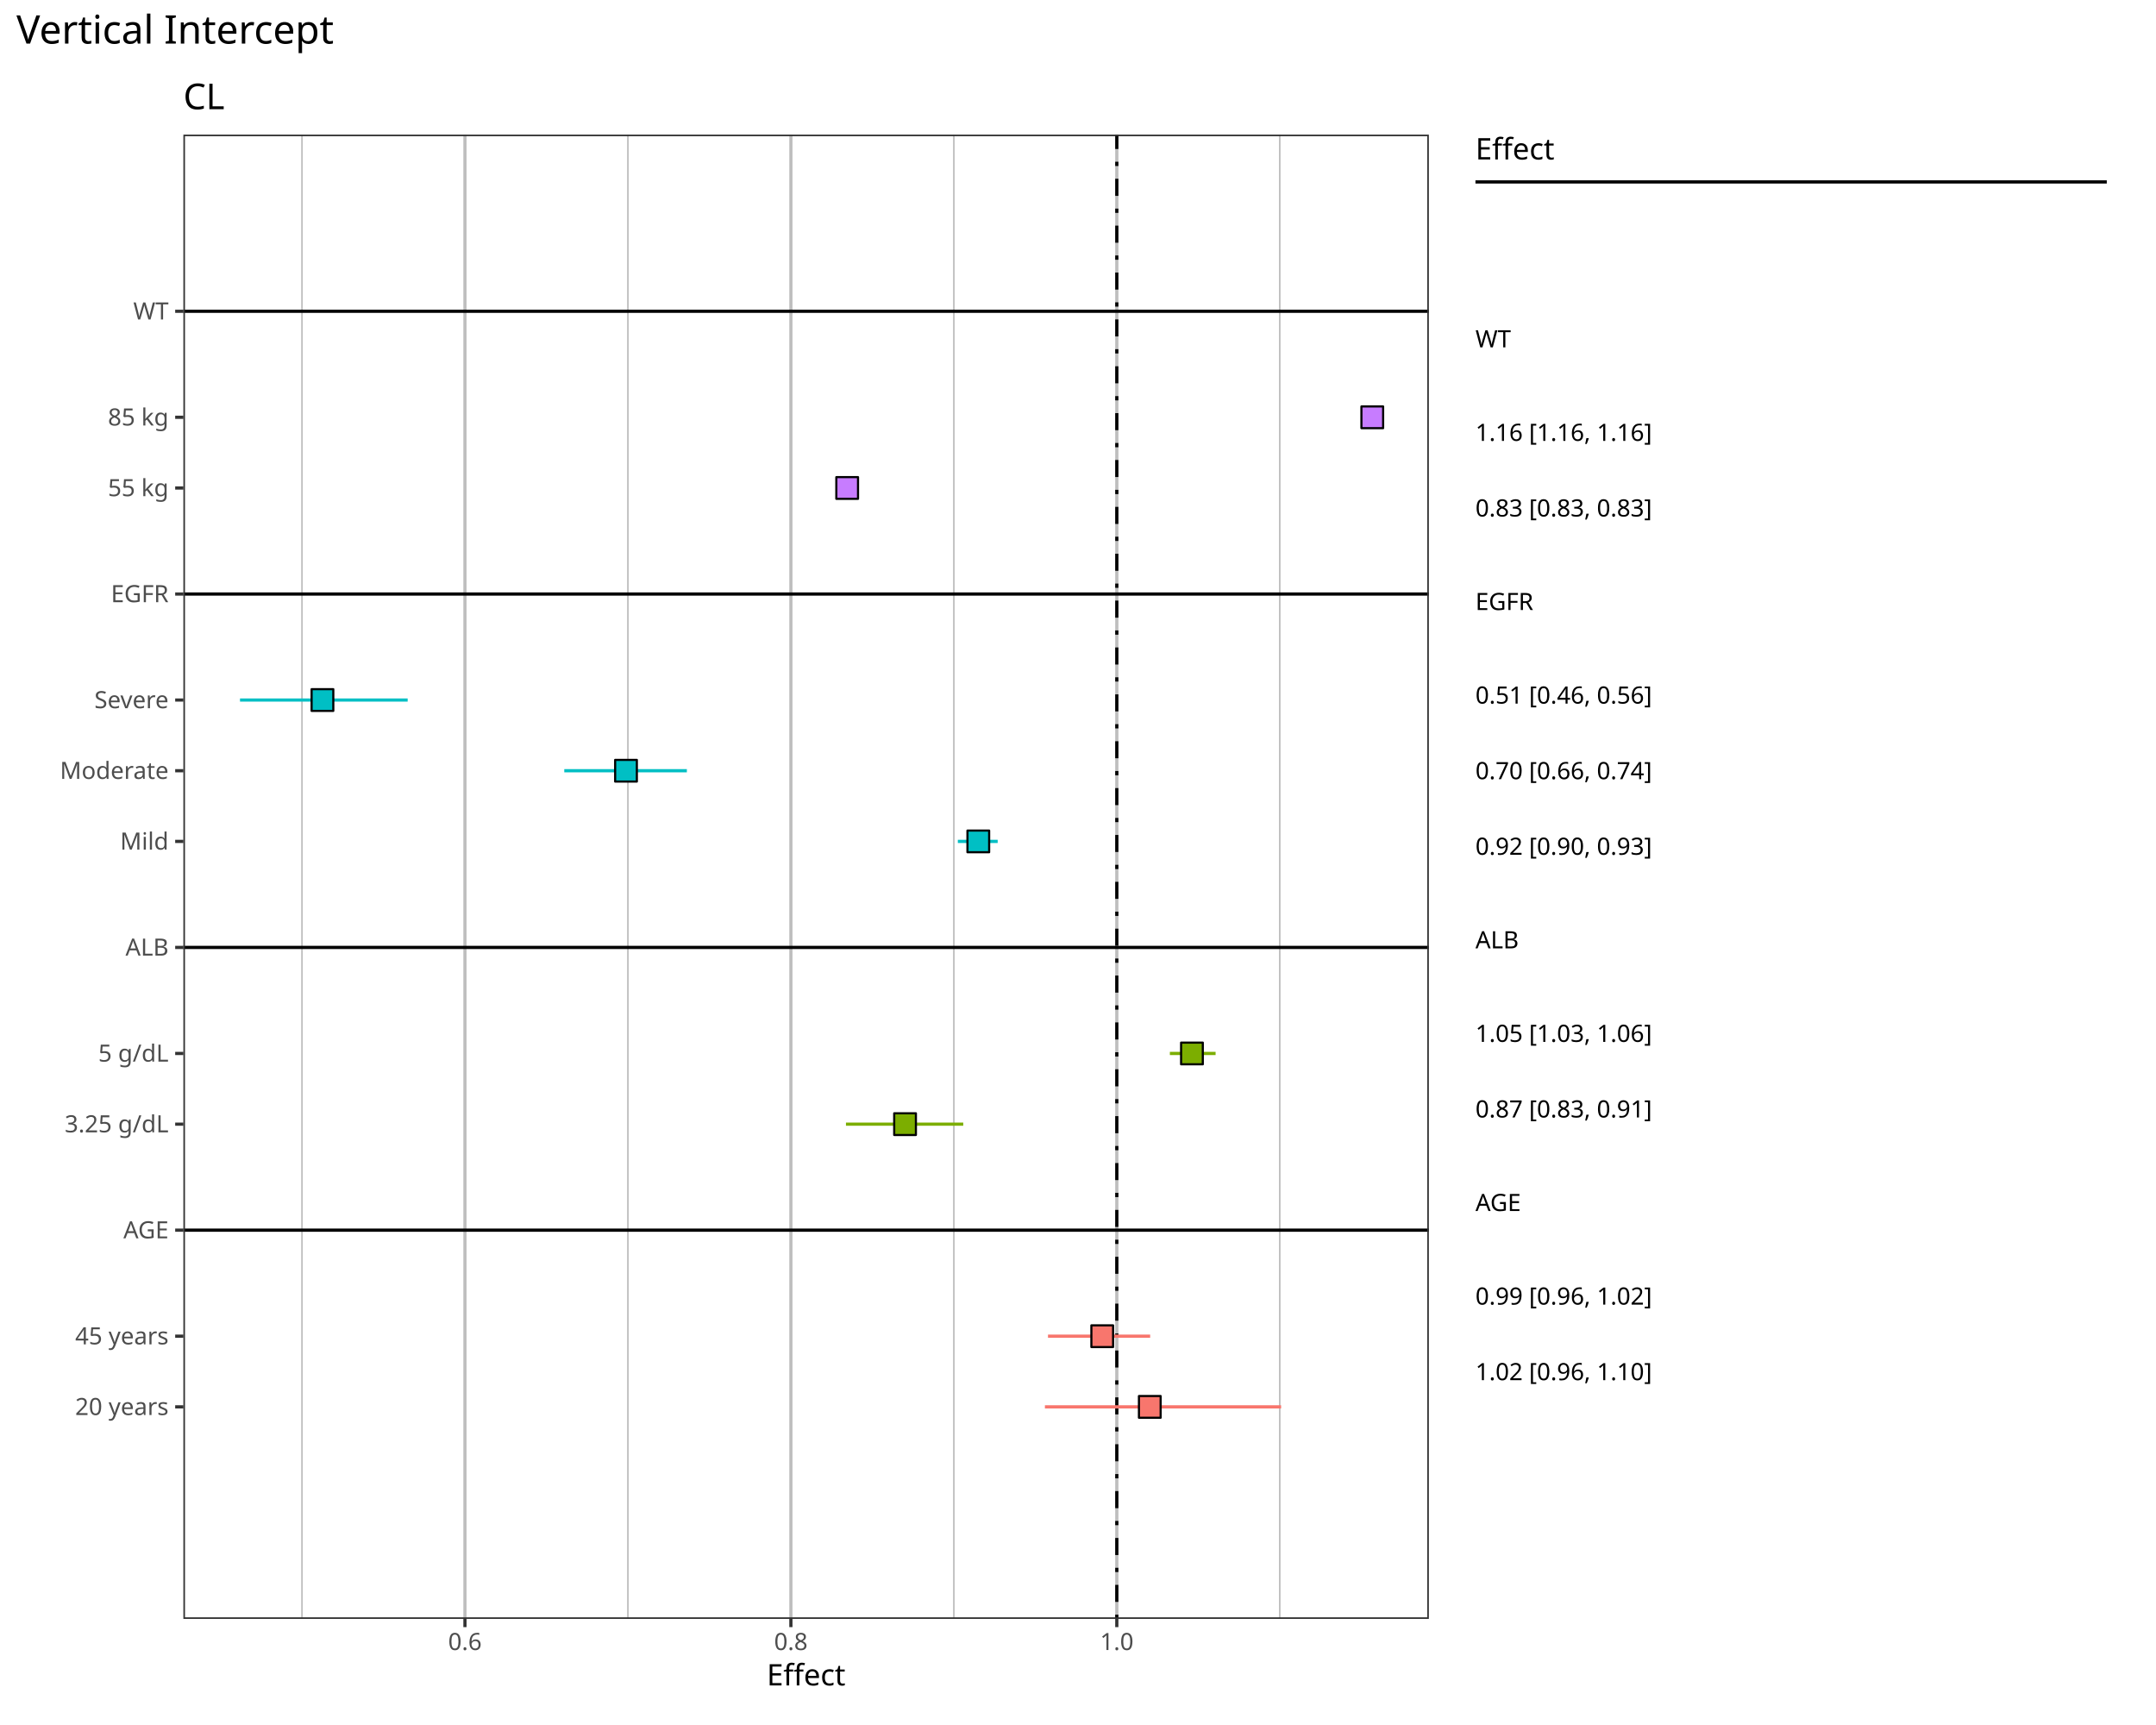
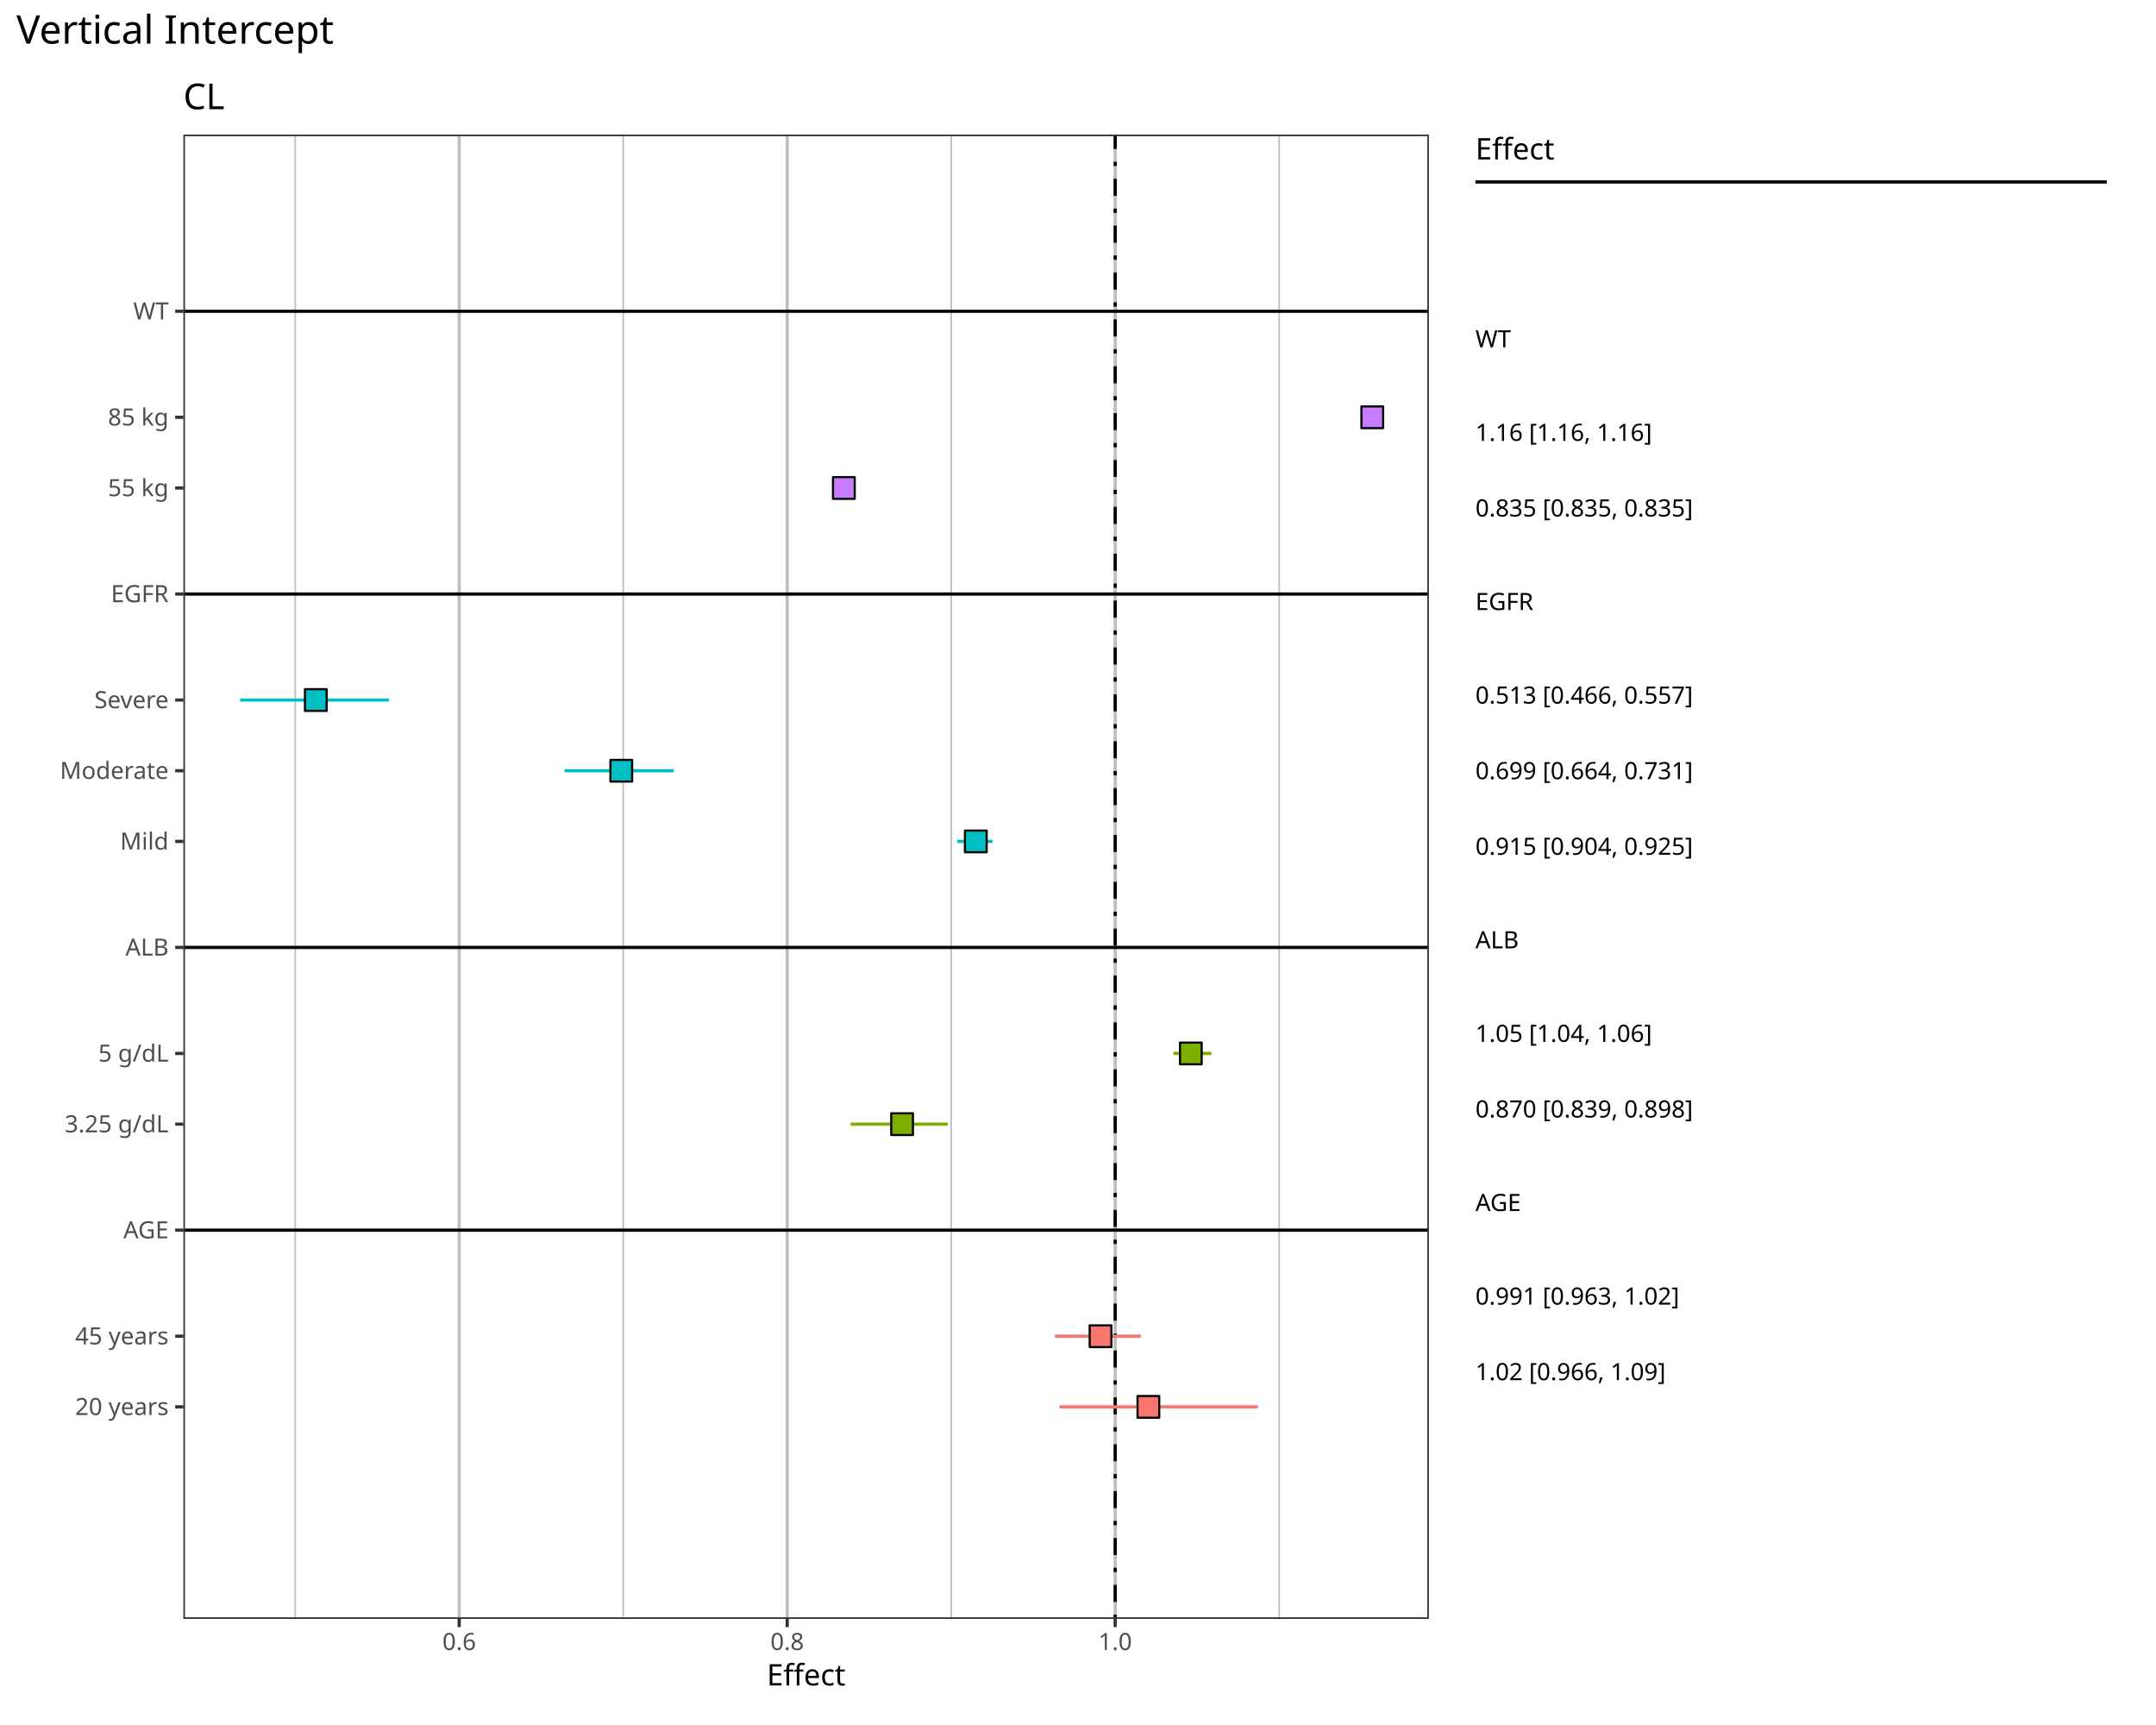
<svg xmlns="http://www.w3.org/2000/svg" class="svglite" data-engine-version="2.0" width="720.00pt" height="576.00pt" viewBox="0 0 720.00 576.00">
  <defs>
    <style type="text/css">
    .svglite line, .svglite polyline, .svglite polygon, .svglite path, .svglite rect, .svglite circle {
      fill: none;
      stroke: #000000;
      stroke-linecap: round;
      stroke-linejoin: round;
      stroke-miterlimit: 10.00;
    }
  </style>
  </defs>
  <rect width="100%" height="100%" style="stroke: none; fill: #FFFFFF;" />
  <defs>
    <clipPath id="cpMC4wMHw3MjAuMDB8MC4wMHw1NzYuMDA=">
      <rect x="0.00" y="0.00" width="720.00" height="576.00" />
    </clipPath>
  </defs>
  <g clip-path="url(#cpMC4wMHw3MjAuMDB8MC4wMHw1NzYuMDA=)">
    <rect x="0.00" y="0.00" width="720.00" height="576.00" style="stroke-width: 1.07; stroke: #FFFFFF; fill: #FFFFFF;" />
  </g>
  <defs>
    <clipPath id="cpNS40OHw3MTQuNTJ8MjIuNzh8NTcwLjUy">
      <rect x="5.48" y="22.78" width="709.04" height="547.74" />
    </clipPath>
  </defs>
  <g clip-path="url(#cpNS40OHw3MTQuNTJ8MjIuNzh8NTcwLjUy)">
</g>
  <g clip-path="url(#cpMC4wMHw3MjAuMDB8MC4wMHw1NzYuMDA=)">
</g>
  <defs>
    <clipPath id="cpNS40OHw0NzguMTd8MjIuNzh8NTcwLjUy">
      <rect x="5.48" y="22.78" width="472.69" height="547.74" />
    </clipPath>
  </defs>
  <g clip-path="url(#cpNS40OHw0NzguMTd8MjIuNzh8NTcwLjUy)">
    <rect x="5.48" y="22.78" width="472.69" height="547.74" style="stroke-width: 1.07; stroke: #FFFFFF; fill: #FFFFFF;" />
  </g>
  <g clip-path="url(#cpMC4wMHw3MjAuMDB8MC4wMHw1NzYuMDA=)">
</g>
  <defs>
    <clipPath id="cpNjEuMjR8NDc3LjE4fDQ0Ljk0fDU0MC41OA==">
      <rect x="61.24" y="44.94" width="415.93" height="495.64" />
    </clipPath>
  </defs>
  <g clip-path="url(#cpNjEuMjR8NDc3LjE4fDQ0Ljk0fDU0MC41OA==)">
    <rect x="61.24" y="44.94" width="415.93" height="495.64" style="stroke-width: 1.07; stroke: none; fill: #FFFFFF;" />
-     <polyline points="100.85,540.58 100.85,44.94 " style="stroke-width: 0.53; stroke: #BEBEBE; stroke-linecap: butt;" />
-     <polyline points="209.69,540.58 209.69,44.94 " style="stroke-width: 0.53; stroke: #BEBEBE; stroke-linecap: butt;" />
-     <polyline points="318.54,540.58 318.54,44.94 " style="stroke-width: 0.53; stroke: #BEBEBE; stroke-linecap: butt;" />
-     <polyline points="427.38,540.58 427.38,44.94 " style="stroke-width: 0.53; stroke: #BEBEBE; stroke-linecap: butt;" />
-     <polyline points="155.27,540.58 155.27,44.94 " style="stroke-width: 1.07; stroke: #BEBEBE; stroke-linecap: butt;" />
-     <polyline points="264.12,540.58 264.12,44.94 " style="stroke-width: 1.07; stroke: #BEBEBE; stroke-linecap: butt;" />
-     <polyline points="372.96,540.58 372.96,44.94 " style="stroke-width: 1.07; stroke: #BEBEBE; stroke-linecap: butt;" />
-     <line x1="372.96" y1="540.58" x2="372.96" y2="44.94" style="stroke-width: 1.07; stroke-dasharray: 1.42,4.27,5.69,4.27; stroke-linecap: butt;" />
-     <polyline points="427.83,469.77 427.83,469.77 " style="stroke-width: 1.07; stroke: #F8766D; stroke-linecap: butt;" />
-     <polyline points="427.83,469.77 348.95,469.77 " style="stroke-width: 1.07; stroke: #F8766D; stroke-linecap: butt;" />
-     <polyline points="348.95,469.77 348.95,469.77 " style="stroke-width: 1.07; stroke: #F8766D; stroke-linecap: butt;" />
-     <polyline points="384.10,446.17 384.10,446.17 " style="stroke-width: 1.07; stroke: #F8766D; stroke-linecap: butt;" />
-     <polyline points="384.10,446.17 349.98,446.17 " style="stroke-width: 1.07; stroke: #F8766D; stroke-linecap: butt;" />
-     <polyline points="349.98,446.17 349.98,446.17 " style="stroke-width: 1.07; stroke: #F8766D; stroke-linecap: butt;" />
-     <polyline points="321.68,375.37 321.68,375.37 " style="stroke-width: 1.07; stroke: #7CAE00; stroke-linecap: butt;" />
-     <polyline points="321.68,375.37 282.51,375.37 " style="stroke-width: 1.07; stroke: #7CAE00; stroke-linecap: butt;" />
-     <polyline points="282.51,375.37 282.51,375.37 " style="stroke-width: 1.07; stroke: #7CAE00; stroke-linecap: butt;" />
-     <polyline points="405.95,351.76 405.95,351.76 " style="stroke-width: 1.07; stroke: #7CAE00; stroke-linecap: butt;" />
-     <polyline points="405.95,351.76 390.68,351.76 " style="stroke-width: 1.07; stroke: #7CAE00; stroke-linecap: butt;" />
-     <polyline points="390.68,351.76 390.68,351.76 " style="stroke-width: 1.07; stroke: #7CAE00; stroke-linecap: butt;" />
-     <polyline points="333.18,280.96 333.18,280.96 " style="stroke-width: 1.07; stroke: #00BFC4; stroke-linecap: butt;" />
-     <polyline points="333.18,280.96 319.87,280.96 " style="stroke-width: 1.07; stroke: #00BFC4; stroke-linecap: butt;" />
-     <polyline points="319.87,280.96 319.87,280.96 " style="stroke-width: 1.07; stroke: #00BFC4; stroke-linecap: butt;" />
-     <polyline points="229.38,257.35 229.38,257.35 " style="stroke-width: 1.07; stroke: #00BFC4; stroke-linecap: butt;" />
-     <polyline points="229.38,257.35 188.44,257.35 " style="stroke-width: 1.07; stroke: #00BFC4; stroke-linecap: butt;" />
-     <polyline points="188.44,257.35 188.44,257.35 " style="stroke-width: 1.07; stroke: #00BFC4; stroke-linecap: butt;" />
-     <polyline points="136.14,233.75 136.14,233.75 " style="stroke-width: 1.07; stroke: #00BFC4; stroke-linecap: butt;" />
-     <polyline points="136.14,233.75 80.15,233.75 " style="stroke-width: 1.07; stroke: #00BFC4; stroke-linecap: butt;" />
+     <polyline points="98.59,540.58 98.59,44.94 " style="stroke-width: 0.53; stroke: #BEBEBE; stroke-linecap: butt;" />
+     <polyline points="208.12,540.58 208.12,44.94 " style="stroke-width: 0.53; stroke: #BEBEBE; stroke-linecap: butt;" />
+     <polyline points="317.66,540.58 317.66,44.94 " style="stroke-width: 0.53; stroke: #BEBEBE; stroke-linecap: butt;" />
+     <polyline points="427.19,540.58 427.19,44.94 " style="stroke-width: 0.53; stroke: #BEBEBE; stroke-linecap: butt;" />
+     <polyline points="153.35,540.58 153.35,44.94 " style="stroke-width: 1.07; stroke: #BEBEBE; stroke-linecap: butt;" />
+     <polyline points="262.89,540.58 262.89,44.94 " style="stroke-width: 1.07; stroke: #BEBEBE; stroke-linecap: butt;" />
+     <polyline points="372.42,540.58 372.42,44.94 " style="stroke-width: 1.07; stroke: #BEBEBE; stroke-linecap: butt;" />
+     <line x1="372.42" y1="540.58" x2="372.42" y2="44.94" style="stroke-width: 1.07; stroke-dasharray: 1.42,4.27,5.69,4.27; stroke-linecap: butt;" />
+     <polyline points="420.05,469.77 420.05,469.77 " style="stroke-width: 1.07; stroke: #F8766D; stroke-linecap: butt;" />
+     <polyline points="420.05,469.77 353.82,469.77 " style="stroke-width: 1.07; stroke: #F8766D; stroke-linecap: butt;" />
+     <polyline points="353.82,469.77 353.82,469.77 " style="stroke-width: 1.07; stroke: #F8766D; stroke-linecap: butt;" />
+     <polyline points="380.99,446.17 380.99,446.17 " style="stroke-width: 1.07; stroke: #F8766D; stroke-linecap: butt;" />
+     <polyline points="380.99,446.17 352.29,446.17 " style="stroke-width: 1.07; stroke: #F8766D; stroke-linecap: butt;" />
+     <polyline points="352.29,446.17 352.29,446.17 " style="stroke-width: 1.07; stroke: #F8766D; stroke-linecap: butt;" />
+     <polyline points="316.49,375.37 316.49,375.37 " style="stroke-width: 1.07; stroke: #7CAE00; stroke-linecap: butt;" />
+     <polyline points="316.49,375.37 284.04,375.37 " style="stroke-width: 1.07; stroke: #7CAE00; stroke-linecap: butt;" />
+     <polyline points="284.04,375.37 284.04,375.37 " style="stroke-width: 1.07; stroke: #7CAE00; stroke-linecap: butt;" />
+     <polyline points="404.54,351.76 404.54,351.76 " style="stroke-width: 1.07; stroke: #7CAE00; stroke-linecap: butt;" />
+     <polyline points="404.54,351.76 391.86,351.76 " style="stroke-width: 1.07; stroke: #7CAE00; stroke-linecap: butt;" />
+     <polyline points="391.86,351.76 391.86,351.76 " style="stroke-width: 1.07; stroke: #7CAE00; stroke-linecap: butt;" />
+     <polyline points="331.47,280.96 331.47,280.96 " style="stroke-width: 1.07; stroke: #00BFC4; stroke-linecap: butt;" />
+     <polyline points="331.47,280.96 319.62,280.96 " style="stroke-width: 1.07; stroke: #00BFC4; stroke-linecap: butt;" />
+     <polyline points="319.62,280.96 319.62,280.96 " style="stroke-width: 1.07; stroke: #00BFC4; stroke-linecap: butt;" />
+     <polyline points="225.00,257.35 225.00,257.35 " style="stroke-width: 1.07; stroke: #00BFC4; stroke-linecap: butt;" />
+     <polyline points="225.00,257.35 188.57,257.35 " style="stroke-width: 1.07; stroke: #00BFC4; stroke-linecap: butt;" />
+     <polyline points="188.57,257.35 188.57,257.35 " style="stroke-width: 1.07; stroke: #00BFC4; stroke-linecap: butt;" />
+     <polyline points="129.91,233.75 129.91,233.75 " style="stroke-width: 1.07; stroke: #00BFC4; stroke-linecap: butt;" />
+     <polyline points="129.91,233.75 80.15,233.75 " style="stroke-width: 1.07; stroke: #00BFC4; stroke-linecap: butt;" />
    <polyline points="80.15,233.75 80.15,233.75 " style="stroke-width: 1.07; stroke: #00BFC4; stroke-linecap: butt;" />
-     <polyline points="282.92,162.95 282.92,162.95 " style="stroke-width: 1.07; stroke: #C77CFF; stroke-linecap: butt;" />
-     <polyline points="282.92,162.95 282.92,162.95 " style="stroke-width: 1.07; stroke: #C77CFF; stroke-linecap: butt;" />
-     <polyline points="282.92,162.95 282.92,162.95 " style="stroke-width: 1.07; stroke: #C77CFF; stroke-linecap: butt;" />
+     <polyline points="281.81,162.95 281.81,162.95 " style="stroke-width: 1.07; stroke: #C77CFF; stroke-linecap: butt;" />
+     <polyline points="281.81,162.95 281.81,162.95 " style="stroke-width: 1.07; stroke: #C77CFF; stroke-linecap: butt;" />
+     <polyline points="281.81,162.95 281.81,162.95 " style="stroke-width: 1.07; stroke: #C77CFF; stroke-linecap: butt;" />
    <polyline points="458.27,139.34 458.27,139.34 " style="stroke-width: 1.07; stroke: #C77CFF; stroke-linecap: butt;" />
    <polyline points="458.27,139.34 458.27,139.34 " style="stroke-width: 1.07; stroke: #C77CFF; stroke-linecap: butt;" />
    <polyline points="458.27,139.34 458.27,139.34 " style="stroke-width: 1.07; stroke: #C77CFF; stroke-linecap: butt;" />
-     <rect x="380.35" y="466.15" width="7.25" height="7.25" style="stroke-width: 0.71; fill: #F8766D;" />
-     <rect x="364.47" y="442.55" width="7.25" height="7.25" style="stroke-width: 0.71; fill: #F8766D;" />
-     <rect x="298.62" y="371.74" width="7.25" height="7.25" style="stroke-width: 0.71; fill: #7CAE00;" />
-     <rect x="394.43" y="348.14" width="7.25" height="7.25" style="stroke-width: 0.71; fill: #7CAE00;" />
-     <rect x="323.08" y="277.33" width="7.25" height="7.25" style="stroke-width: 0.71; fill: #00BFC4;" />
-     <rect x="205.43" y="253.73" width="7.25" height="7.25" style="stroke-width: 0.71; fill: #00BFC4;" />
-     <rect x="104.06" y="230.13" width="7.25" height="7.25" style="stroke-width: 0.71; fill: #00BFC4;" />
-     <rect x="279.29" y="159.32" width="7.25" height="7.25" style="stroke-width: 0.71; fill: #C77CFF;" />
+     <rect x="379.88" y="466.15" width="7.25" height="7.25" style="stroke-width: 0.71; fill: #F8766D;" />
+     <rect x="363.90" y="442.55" width="7.25" height="7.25" style="stroke-width: 0.71; fill: #F8766D;" />
+     <rect x="297.63" y="371.74" width="7.25" height="7.25" style="stroke-width: 0.71; fill: #7CAE00;" />
+     <rect x="394.05" y="348.14" width="7.25" height="7.25" style="stroke-width: 0.71; fill: #7CAE00;" />
+     <rect x="322.25" y="277.33" width="7.25" height="7.25" style="stroke-width: 0.71; fill: #00BFC4;" />
+     <rect x="203.85" y="253.73" width="7.25" height="7.25" style="stroke-width: 0.71; fill: #00BFC4;" />
+     <rect x="101.84" y="230.13" width="7.25" height="7.25" style="stroke-width: 0.71; fill: #00BFC4;" />
+     <rect x="278.18" y="159.32" width="7.25" height="7.25" style="stroke-width: 0.71; fill: #C77CFF;" />
    <rect x="454.65" y="135.72" width="7.25" height="7.25" style="stroke-width: 0.71; fill: #C77CFF;" />
    <line x1="61.24" y1="103.94" x2="477.18" y2="103.94" style="stroke-width: 1.07; stroke-linecap: butt;" />
    <line x1="61.24" y1="198.35" x2="477.18" y2="198.35" style="stroke-width: 1.07; stroke-linecap: butt;" />
    <line x1="61.24" y1="316.36" x2="477.18" y2="316.36" style="stroke-width: 1.07; stroke-linecap: butt;" />
    <line x1="61.24" y1="410.77" x2="477.18" y2="410.77" style="stroke-width: 1.07; stroke-linecap: butt;" />
    <rect x="61.24" y="44.94" width="415.93" height="495.64" style="stroke-width: 1.07; stroke: #333333;" />
  </g>
  <g clip-path="url(#cpMC4wMHw3MjAuMDB8MC4wMHw1NzYuMDA=)">
    <text x="56.31" y="106.67" text-anchor="end" style="font-size: 7.94px; fill: #4D4D4D; font-family: sans;" textLength="12.34px" lengthAdjust="spacingAndGlyphs">WT</text>
    <text x="56.31" y="142.08" text-anchor="end" style="font-size: 7.94px; fill: #4D4D4D; font-family: sans;" textLength="19.42px" lengthAdjust="spacingAndGlyphs">85 kg</text>
    <text x="56.31" y="165.68" text-anchor="end" style="font-size: 7.94px; fill: #4D4D4D; font-family: sans;" textLength="19.42px" lengthAdjust="spacingAndGlyphs">55 kg</text>
    <text x="56.31" y="201.08" text-anchor="end" style="font-size: 7.94px; fill: #4D4D4D; font-family: sans;" textLength="22.05px" lengthAdjust="spacingAndGlyphs">EGFR</text>
    <text x="56.31" y="236.48" text-anchor="end" style="font-size: 7.94px; fill: #4D4D4D; font-family: sans;" textLength="25.15px" lengthAdjust="spacingAndGlyphs">Severe</text>
    <text x="56.31" y="260.09" text-anchor="end" style="font-size: 7.94px; fill: #4D4D4D; font-family: sans;" textLength="33.54px" lengthAdjust="spacingAndGlyphs">Moderate</text>
    <text x="56.31" y="283.69" text-anchor="end" style="font-size: 7.94px; fill: #4D4D4D; font-family: sans;" textLength="14.55px" lengthAdjust="spacingAndGlyphs">Mild</text>
    <text x="56.31" y="319.09" text-anchor="end" style="font-size: 7.94px; fill: #4D4D4D; font-family: sans;" textLength="15.01px" lengthAdjust="spacingAndGlyphs">ALB</text>
    <text x="56.31" y="354.49" text-anchor="end" style="font-size: 7.94px; fill: #4D4D4D; font-family: sans;" textLength="22.07px" lengthAdjust="spacingAndGlyphs">5 g/dL</text>
    <text x="56.31" y="378.10" text-anchor="end" style="font-size: 7.94px; fill: #4D4D4D; font-family: sans;" textLength="33.10px" lengthAdjust="spacingAndGlyphs">3.25 g/dL</text>
    <text x="56.31" y="413.50" text-anchor="end" style="font-size: 7.94px; fill: #4D4D4D; font-family: sans;" textLength="16.77px" lengthAdjust="spacingAndGlyphs">AGE</text>
    <text x="56.31" y="448.90" text-anchor="end" style="font-size: 7.94px; fill: #4D4D4D; font-family: sans;" textLength="30.45px" lengthAdjust="spacingAndGlyphs">45 years</text>
    <text x="56.31" y="472.50" text-anchor="end" style="font-size: 7.94px; fill: #4D4D4D; font-family: sans;" textLength="30.45px" lengthAdjust="spacingAndGlyphs">20 years</text>
    <polyline points="58.50,103.94 61.24,103.94 " style="stroke-width: 1.07; stroke: #333333; stroke-linecap: butt;" />
    <polyline points="58.50,139.34 61.24,139.34 " style="stroke-width: 1.07; stroke: #333333; stroke-linecap: butt;" />
    <polyline points="58.50,162.95 61.24,162.95 " style="stroke-width: 1.07; stroke: #333333; stroke-linecap: butt;" />
    <polyline points="58.50,198.35 61.24,198.35 " style="stroke-width: 1.07; stroke: #333333; stroke-linecap: butt;" />
    <polyline points="58.50,233.75 61.24,233.75 " style="stroke-width: 1.07; stroke: #333333; stroke-linecap: butt;" />
    <polyline points="58.50,257.35 61.24,257.35 " style="stroke-width: 1.07; stroke: #333333; stroke-linecap: butt;" />
    <polyline points="58.50,280.96 61.24,280.96 " style="stroke-width: 1.07; stroke: #333333; stroke-linecap: butt;" />
    <polyline points="58.50,316.36 61.24,316.36 " style="stroke-width: 1.07; stroke: #333333; stroke-linecap: butt;" />
    <polyline points="58.50,351.76 61.24,351.76 " style="stroke-width: 1.07; stroke: #333333; stroke-linecap: butt;" />
    <polyline points="58.50,375.37 61.24,375.37 " style="stroke-width: 1.07; stroke: #333333; stroke-linecap: butt;" />
    <polyline points="58.50,410.77 61.24,410.77 " style="stroke-width: 1.07; stroke: #333333; stroke-linecap: butt;" />
    <polyline points="58.50,446.17 61.24,446.17 " style="stroke-width: 1.07; stroke: #333333; stroke-linecap: butt;" />
    <polyline points="58.50,469.77 61.24,469.77 " style="stroke-width: 1.07; stroke: #333333; stroke-linecap: butt;" />
-     <polyline points="155.27,543.32 155.27,540.58 " style="stroke-width: 1.07; stroke: #333333; stroke-linecap: butt;" />
-     <polyline points="264.12,543.32 264.12,540.58 " style="stroke-width: 1.07; stroke: #333333; stroke-linecap: butt;" />
-     <polyline points="372.96,543.32 372.96,540.58 " style="stroke-width: 1.07; stroke: #333333; stroke-linecap: butt;" />
-     <text x="155.27" y="550.97" text-anchor="middle" style="font-size: 7.94px; fill: #4D4D4D; font-family: sans;" textLength="11.03px" lengthAdjust="spacingAndGlyphs">0.6</text>
-     <text x="264.12" y="550.97" text-anchor="middle" style="font-size: 7.94px; fill: #4D4D4D; font-family: sans;" textLength="11.03px" lengthAdjust="spacingAndGlyphs">0.8</text>
-     <text x="372.96" y="550.97" text-anchor="middle" style="font-size: 7.94px; fill: #4D4D4D; font-family: sans;" textLength="11.03px" lengthAdjust="spacingAndGlyphs">1.0</text>
+     <polyline points="153.35,543.32 153.35,540.58 " style="stroke-width: 1.07; stroke: #333333; stroke-linecap: butt;" />
+     <polyline points="262.89,543.32 262.89,540.58 " style="stroke-width: 1.07; stroke: #333333; stroke-linecap: butt;" />
+     <polyline points="372.42,543.32 372.42,540.58 " style="stroke-width: 1.07; stroke: #333333; stroke-linecap: butt;" />
+     <text x="153.35" y="550.97" text-anchor="middle" style="font-size: 7.94px; fill: #4D4D4D; font-family: sans;" textLength="11.03px" lengthAdjust="spacingAndGlyphs">0.6</text>
+     <text x="262.89" y="550.97" text-anchor="middle" style="font-size: 7.94px; fill: #4D4D4D; font-family: sans;" textLength="11.03px" lengthAdjust="spacingAndGlyphs">0.8</text>
+     <text x="372.42" y="550.97" text-anchor="middle" style="font-size: 7.94px; fill: #4D4D4D; font-family: sans;" textLength="11.03px" lengthAdjust="spacingAndGlyphs">1.0</text>
    <text x="269.21" y="562.79" text-anchor="middle" style="font-size: 9.92px; font-family: sans;" textLength="25.37px" lengthAdjust="spacingAndGlyphs">Effect</text>
    <text x="61.24" y="36.46" style="font-size: 11.91px; font-family: sans;" textLength="15.22px" lengthAdjust="spacingAndGlyphs">CL</text>
  </g>
  <defs>
    <clipPath id="cpNDc4LjE3fDcxNC41MnwyMi43OHw1NzAuNTI=">
      <rect x="478.17" y="22.78" width="236.35" height="547.74" />
    </clipPath>
  </defs>
  <g clip-path="url(#cpNDc4LjE3fDcxNC41MnwyMi43OHw1NzAuNTI=)">
    <rect x="478.17" y="22.78" width="236.35" height="547.74" style="stroke-width: 1.07; stroke: #FFFFFF; fill: #FFFFFF;" />
  </g>
  <g clip-path="url(#cpMC4wMHw3MjAuMDB8MC4wMHw1NzYuMDA=)">
</g>
  <defs>
    <clipPath id="cpNDkyLjczfDcwMy41NnwyOC4yNnw1NDAuNTg=">
      <rect x="492.73" y="28.26" width="210.83" height="512.32" />
    </clipPath>
  </defs>
  <g clip-path="url(#cpNDkyLjczfDcwMy41NnwyOC4yNnw1NDAuNTg=)">
    <rect x="492.73" y="28.26" width="210.83" height="512.32" style="stroke-width: 1.07; stroke: none; fill: #FFFFFF;" />
    <text x="492.73" y="115.98" style="font-size: 7.97px; font-family: sans;" textLength="12.39px" lengthAdjust="spacingAndGlyphs">WT</text>
    <text x="492.73" y="147.22" style="font-size: 7.97px; font-family: sans;" textLength="57.59px" lengthAdjust="spacingAndGlyphs">1.16 [1.16, 1.16]</text>
-     <text x="492.73" y="172.46" style="font-size: 7.97px; font-family: sans;" textLength="57.59px" lengthAdjust="spacingAndGlyphs">0.83 [0.83, 0.83]</text>
+     <text x="492.73" y="172.46" style="font-size: 7.97px; font-family: sans;" textLength="70.88px" lengthAdjust="spacingAndGlyphs">0.835 [0.835, 0.835]</text>
    <text x="492.73" y="203.70" style="font-size: 7.97px; font-family: sans;" textLength="22.14px" lengthAdjust="spacingAndGlyphs">EGFR</text>
-     <text x="492.73" y="234.94" style="font-size: 7.97px; font-family: sans;" textLength="57.59px" lengthAdjust="spacingAndGlyphs">0.51 [0.46, 0.56]</text>
-     <text x="492.73" y="260.18" style="font-size: 7.97px; font-family: sans;" textLength="57.59px" lengthAdjust="spacingAndGlyphs">0.70 [0.66, 0.74]</text>
-     <text x="492.73" y="285.42" style="font-size: 7.97px; font-family: sans;" textLength="57.59px" lengthAdjust="spacingAndGlyphs">0.92 [0.90, 0.93]</text>
+     <text x="492.73" y="234.94" style="font-size: 7.97px; font-family: sans;" textLength="70.88px" lengthAdjust="spacingAndGlyphs">0.513 [0.466, 0.557]</text>
+     <text x="492.73" y="260.18" style="font-size: 7.97px; font-family: sans;" textLength="70.88px" lengthAdjust="spacingAndGlyphs">0.699 [0.664, 0.731]</text>
+     <text x="492.73" y="285.42" style="font-size: 7.97px; font-family: sans;" textLength="70.88px" lengthAdjust="spacingAndGlyphs">0.915 [0.904, 0.925]</text>
    <text x="492.73" y="316.66" style="font-size: 7.97px; font-family: sans;" textLength="15.06px" lengthAdjust="spacingAndGlyphs">ALB</text>
-     <text x="492.73" y="347.90" style="font-size: 7.97px; font-family: sans;" textLength="57.59px" lengthAdjust="spacingAndGlyphs">1.05 [1.03, 1.06]</text>
-     <text x="492.73" y="373.14" style="font-size: 7.97px; font-family: sans;" textLength="57.59px" lengthAdjust="spacingAndGlyphs">0.87 [0.83, 0.91]</text>
+     <text x="492.73" y="347.90" style="font-size: 7.97px; font-family: sans;" textLength="57.59px" lengthAdjust="spacingAndGlyphs">1.05 [1.04, 1.06]</text>
+     <text x="492.73" y="373.14" style="font-size: 7.97px; font-family: sans;" textLength="70.88px" lengthAdjust="spacingAndGlyphs">0.870 [0.839, 0.898]</text>
    <text x="492.73" y="404.38" style="font-size: 7.97px; font-family: sans;" textLength="16.83px" lengthAdjust="spacingAndGlyphs">AGE</text>
-     <text x="492.73" y="435.62" style="font-size: 7.97px; font-family: sans;" textLength="57.59px" lengthAdjust="spacingAndGlyphs">0.99 [0.96, 1.02]</text>
-     <text x="492.73" y="460.86" style="font-size: 7.97px; font-family: sans;" textLength="57.59px" lengthAdjust="spacingAndGlyphs">1.02 [0.96, 1.10]</text>
+     <text x="492.73" y="435.62" style="font-size: 7.97px; font-family: sans;" textLength="66.45px" lengthAdjust="spacingAndGlyphs">0.991 [0.963, 1.02]</text>
+     <text x="492.73" y="460.86" style="font-size: 7.97px; font-family: sans;" textLength="62.02px" lengthAdjust="spacingAndGlyphs">1.02 [0.966, 1.09]</text>
    <text x="492.73" y="53.25" style="font-size: 9.96px; font-family: sans;" textLength="25.47px" lengthAdjust="spacingAndGlyphs">Effect</text>
    <line x1="492.73" y1="60.75" x2="703.56" y2="60.75" style="stroke-width: 1.07; stroke-linecap: butt;" />
  </g>
  <g clip-path="url(#cpMC4wMHw3MjAuMDB8MC4wMHw1NzYuMDA=)">
    <polyline points="492.73,540.58 703.56,540.58 " style="stroke-width: 1.07; stroke: #FFFFFF; stroke-linecap: butt;" />
    <polyline points="492.73,543.32 492.73,540.58 " style="stroke-width: 1.07; stroke: #FFFFFF; stroke-linecap: butt;" />
-     <polyline points="542.34,543.32 542.34,540.58 " style="stroke-width: 1.07; stroke: #FFFFFF; stroke-linecap: butt;" />
-     <polyline points="591.95,543.32 591.95,540.58 " style="stroke-width: 1.07; stroke: #FFFFFF; stroke-linecap: butt;" />
-     <polyline points="641.55,543.32 641.55,540.58 " style="stroke-width: 1.07; stroke: #FFFFFF; stroke-linecap: butt;" />
-     <polyline points="691.16,543.32 691.16,540.58 " style="stroke-width: 1.07; stroke: #FFFFFF; stroke-linecap: butt;" />
+     <polyline points="545.44,543.32 545.44,540.58 " style="stroke-width: 1.07; stroke: #FFFFFF; stroke-linecap: butt;" />
+     <polyline points="598.15,543.32 598.15,540.58 " style="stroke-width: 1.07; stroke: #FFFFFF; stroke-linecap: butt;" />
+     <polyline points="650.85,543.32 650.85,540.58 " style="stroke-width: 1.07; stroke: #FFFFFF; stroke-linecap: butt;" />
+     <polyline points="703.56,543.32 703.56,540.58 " style="stroke-width: 1.07; stroke: #FFFFFF; stroke-linecap: butt;" />
    <text x="492.73" y="550.97" text-anchor="middle" style="font-size: 7.94px; fill: #FFFFFF; font-family: sans;" textLength="15.45px" lengthAdjust="spacingAndGlyphs">1.00</text>
-     <text x="542.34" y="550.97" text-anchor="middle" style="font-size: 7.94px; fill: #FFFFFF; font-family: sans;" textLength="15.45px" lengthAdjust="spacingAndGlyphs">1.04</text>
-     <text x="591.95" y="550.97" text-anchor="middle" style="font-size: 7.94px; fill: #FFFFFF; font-family: sans;" textLength="15.45px" lengthAdjust="spacingAndGlyphs">1.08</text>
-     <text x="641.55" y="550.97" text-anchor="middle" style="font-size: 7.94px; fill: #FFFFFF; font-family: sans;" textLength="15.45px" lengthAdjust="spacingAndGlyphs">1.12</text>
-     <text x="691.16" y="550.97" text-anchor="middle" style="font-size: 7.94px; fill: #FFFFFF; font-family: sans;" textLength="15.45px" lengthAdjust="spacingAndGlyphs">1.16</text>
+     <text x="545.44" y="550.97" text-anchor="middle" style="font-size: 7.94px; fill: #FFFFFF; font-family: sans;" textLength="15.45px" lengthAdjust="spacingAndGlyphs">1.05</text>
+     <text x="598.15" y="550.97" text-anchor="middle" style="font-size: 7.94px; fill: #FFFFFF; font-family: sans;" textLength="15.45px" lengthAdjust="spacingAndGlyphs">1.10</text>
+     <text x="650.85" y="550.97" text-anchor="middle" style="font-size: 7.94px; fill: #FFFFFF; font-family: sans;" textLength="15.45px" lengthAdjust="spacingAndGlyphs">1.15</text>
+     <text x="703.56" y="550.97" text-anchor="middle" style="font-size: 7.94px; fill: #FFFFFF; font-family: sans;" textLength="15.45px" lengthAdjust="spacingAndGlyphs">1.20</text>
    <text x="5.48" y="14.56" style="font-size: 13.20px; font-family: sans;" textLength="99.06px" lengthAdjust="spacingAndGlyphs">Vertical Intercept</text>
  </g>
</svg>
